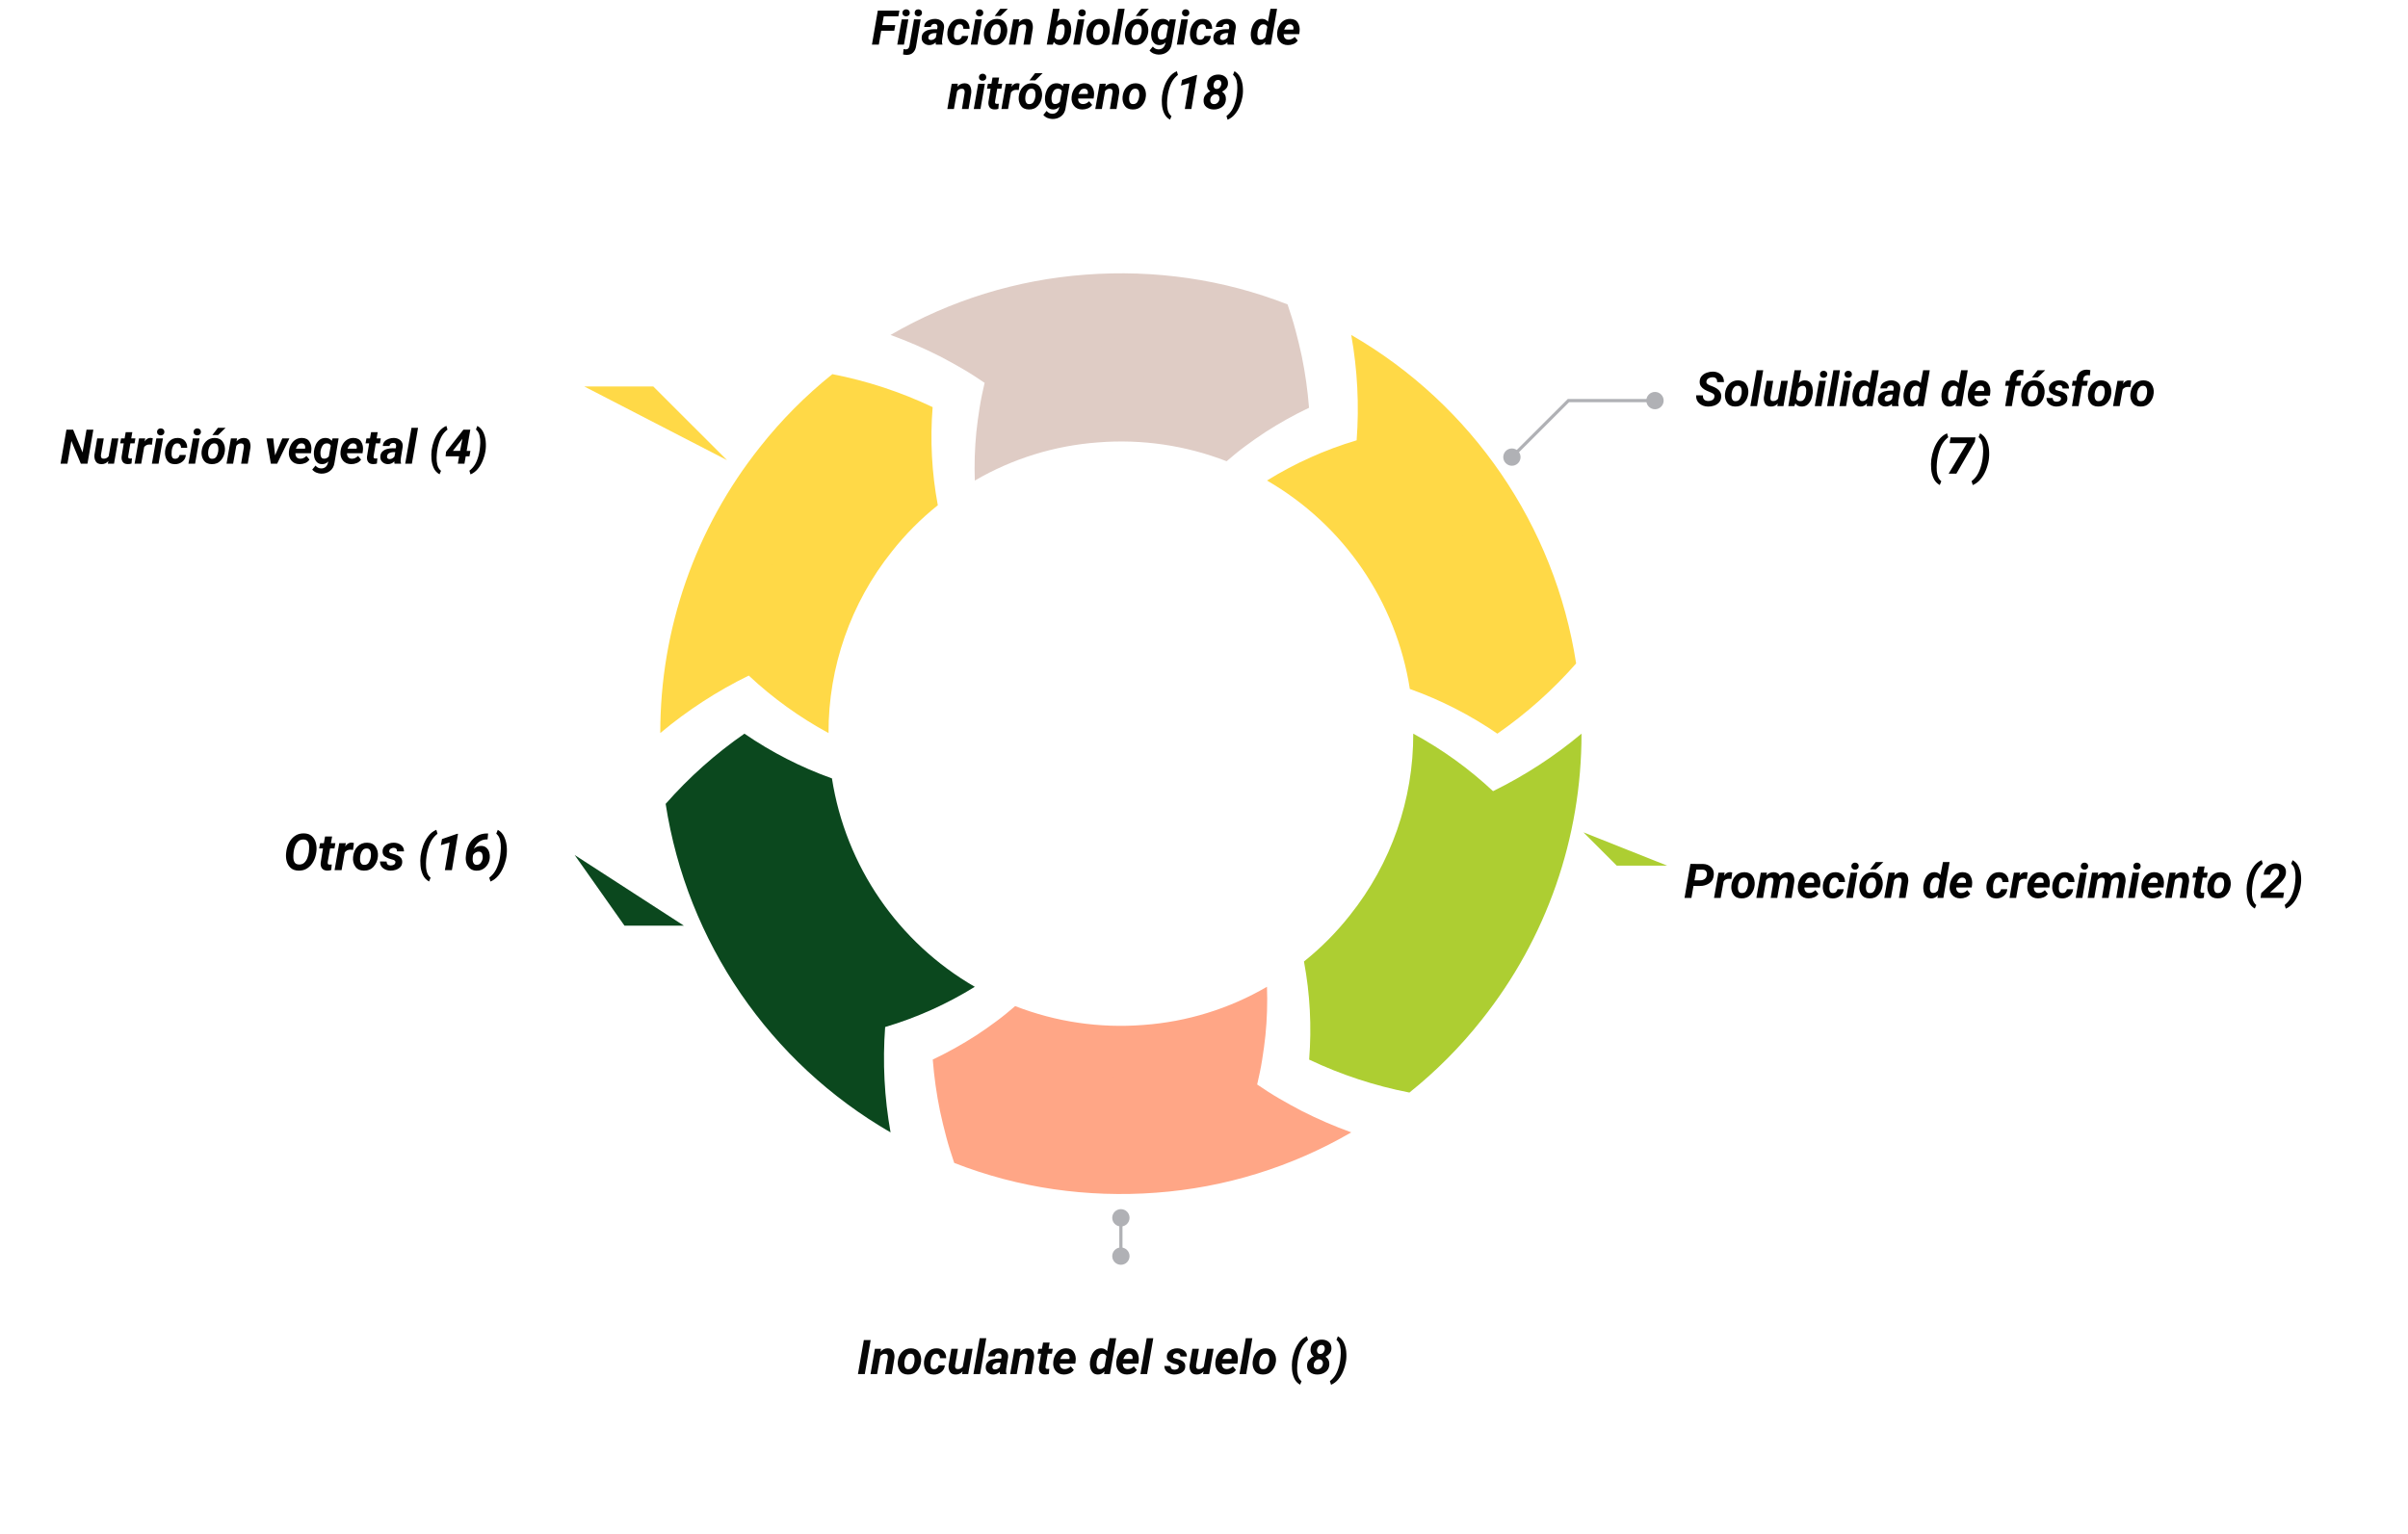
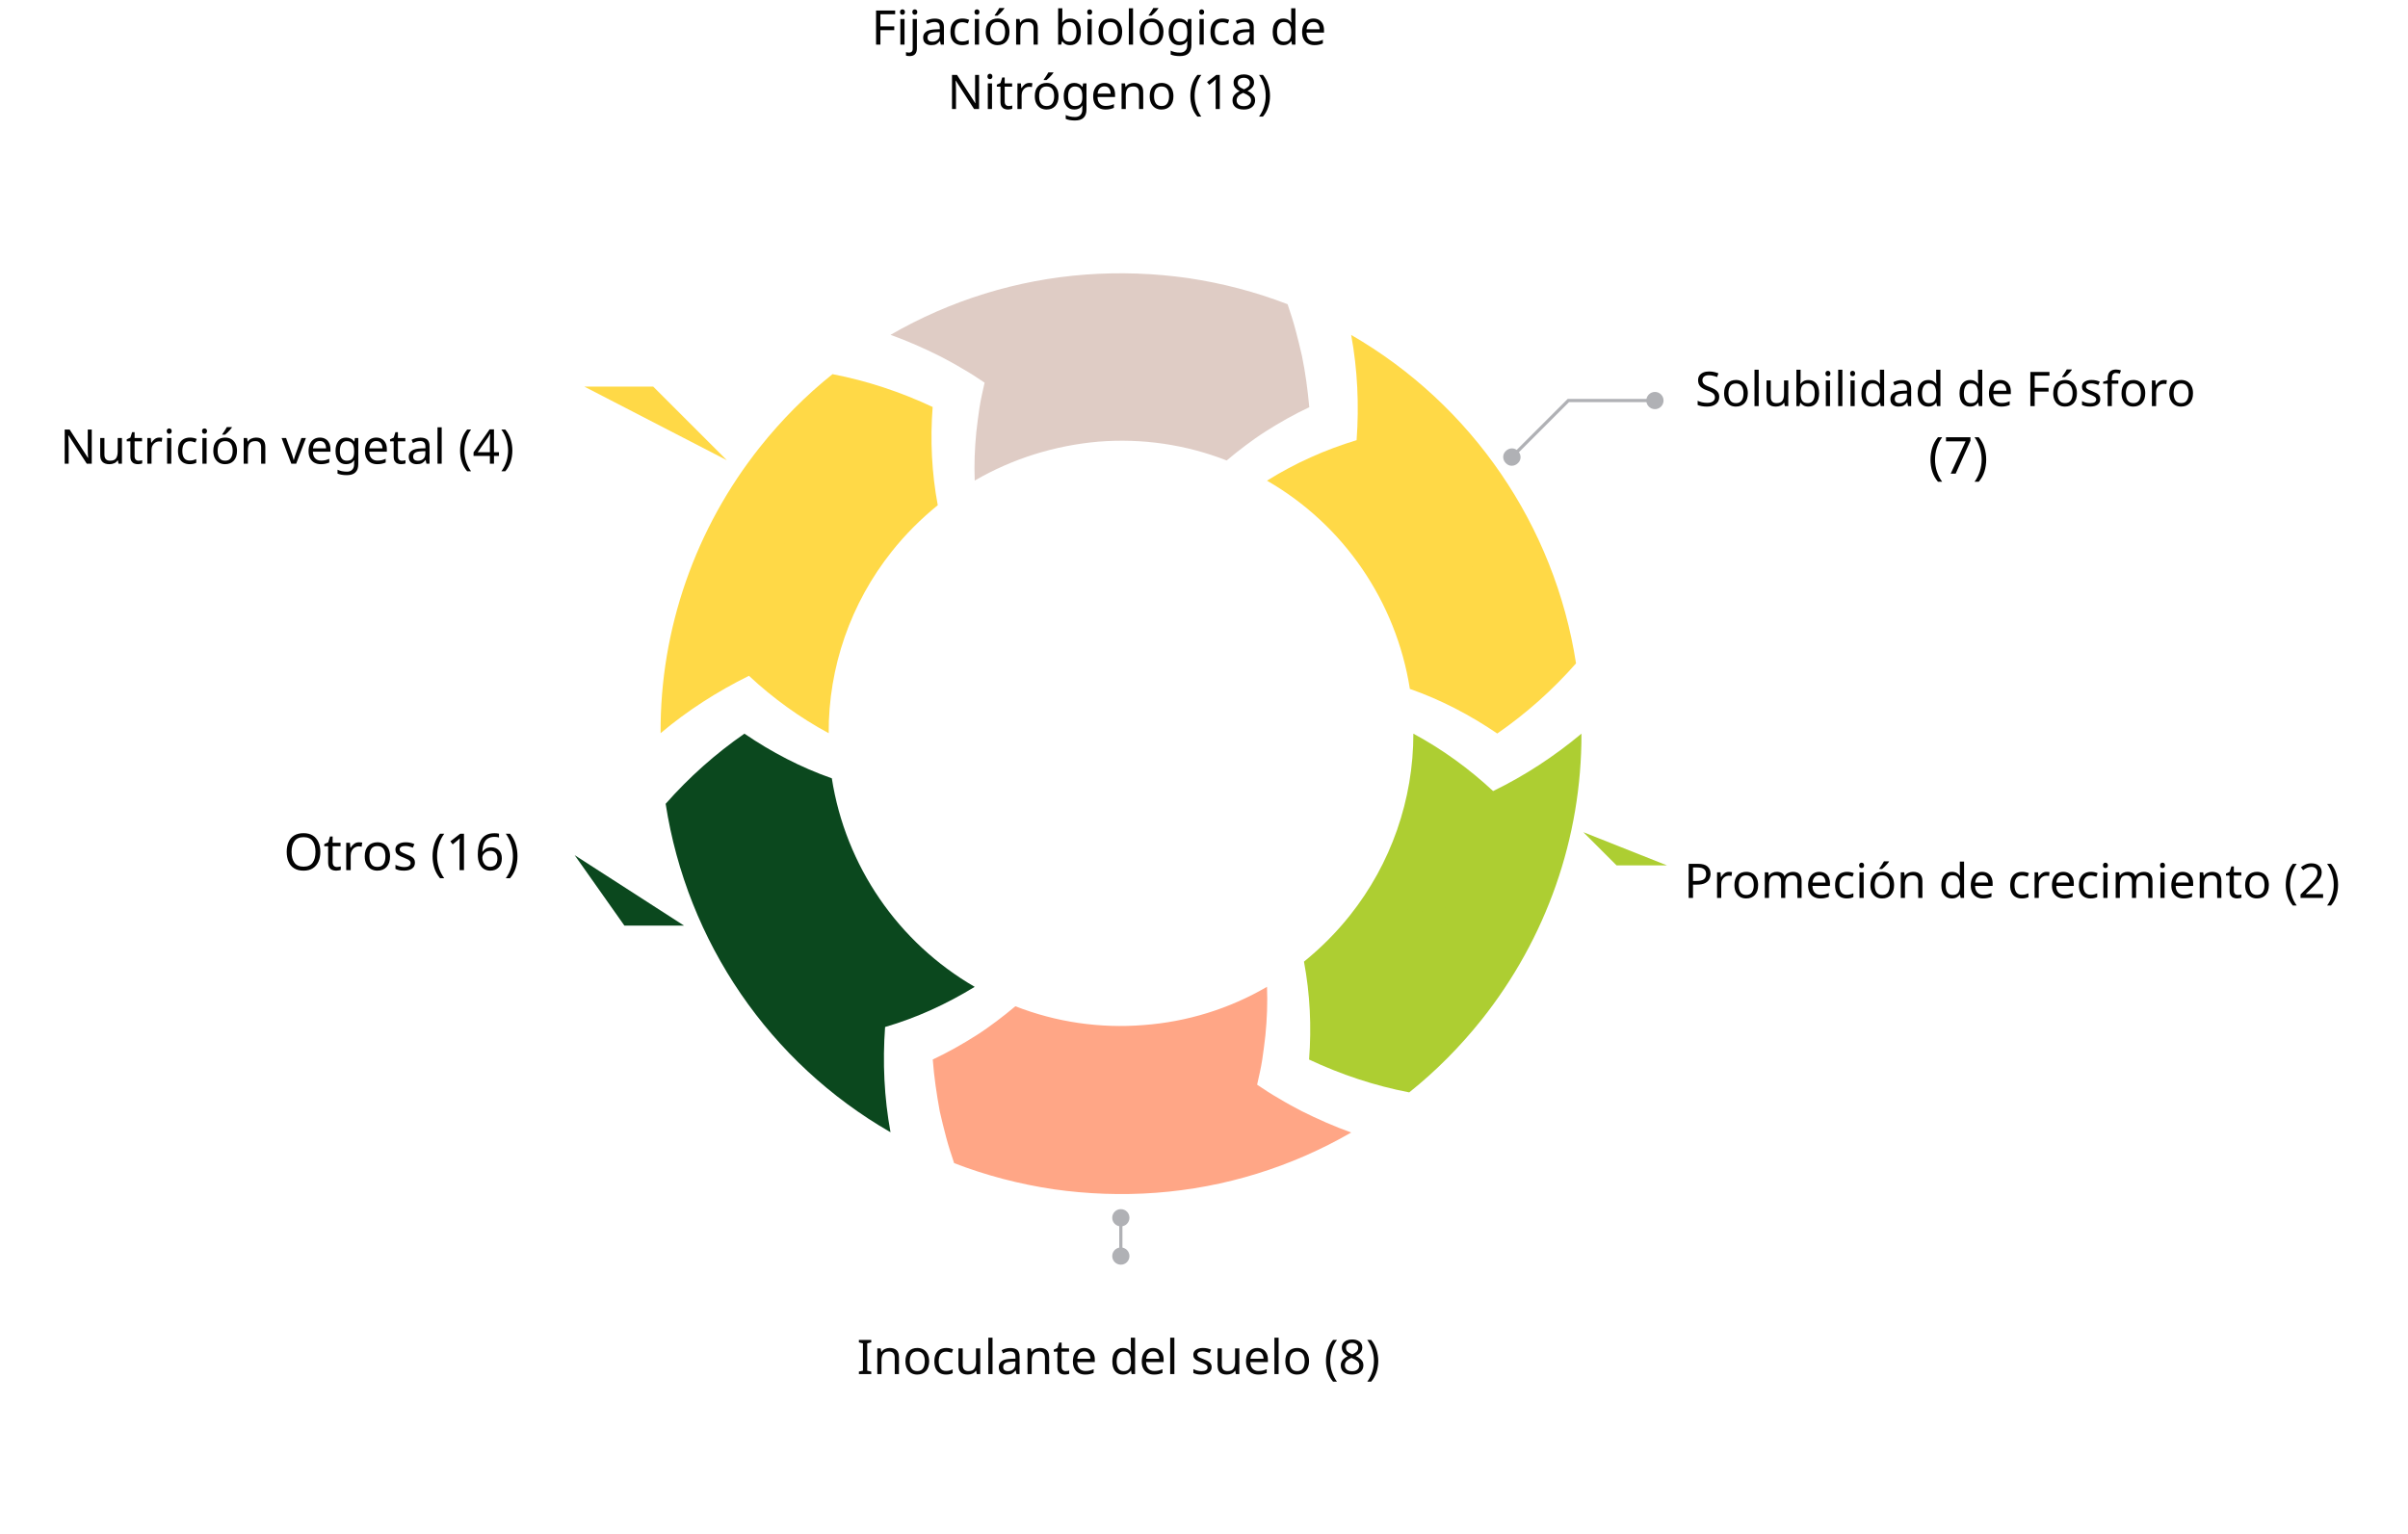
- <svg xmlns="http://www.w3.org/2000/svg" width="755" height="480.934" viewBox="0 0 755 480.934">
+ <svg xmlns="http://www.w3.org/2000/svg" version="1.1" id="Capa_1" x="0px" y="0px" viewBox="0 0 755 480.9" style="enable-background:new 0 0 755 480.9;" xml:space="preserve">
+   <style type="text/css">
+ 	.st0{fill:#FFD947;}
+ 	.st1{fill:none;}
+ 	.st2{fill:#020202;}
+ 	.st3{font-family:'Roboto-BoldItalic';}
+ 	.st4{font-size:15px;}
+ 	.st5{font-size:16px;}
+ 	.st6{fill:none;stroke:#B0B1B5;stroke-miterlimit:10;}
+ 	.st7{fill:#B0B1B5;}
+ 	.st8{fill:#ADCE32;}
+ 	.st9{fill:#FFA686;}
+ 	.st10{fill:#070707;}
+ 	.st11{fill:#0B481E;}
+ 	.st12{fill:#DFCCC5;}
+ </style>
  <g id="img67" transform="translate(0 -2)">
    <g id="OBJECTS" transform="translate(0 0)">
-       <g id="Grupo_1084146" data-name="Grupo 1084146">
-         <g id="Grupo_1084145" data-name="Grupo 1084145">
-           <g id="Grupo_1084105" data-name="Grupo 1084105" transform="translate(397.247 107.044)">
-             <g id="Grupo_1084100" data-name="Grupo 1084100">
-               <g id="Grupo_1084099" data-name="Grupo 1084099">
-                 <g id="Grupo_1084096" data-name="Grupo 1084096">
-                   <g id="Grupo_1084095" data-name="Grupo 1084095">
-                     <path id="Trazado_717085" data-name="Trazado 717085" d="M413.11,197.49a116.114,116.114,0,0,1,28.112-12.62,131.9,131.9,0,0,0-1.695-33.04,144.455,144.455,0,0,1,70.515,103.026,136.083,136.083,0,0,1-24.7,22.019A119.5,119.5,0,0,0,457.9,262.848,91.8,91.8,0,0,0,413.11,197.49Z" transform="translate(-413.11 -151.83)" fill="#ffd947" />
+       <g id="Grupo_1084146">
+         <g id="Grupo_1084145">
+           <g id="Grupo_1084105" transform="translate(397.247 107.044)">
+             <g id="Grupo_1084100">
+               <g id="Grupo_1084099">
+                 <g id="Grupo_1084096">
+                   <g id="Grupo_1084095">
+                     <path id="Trazado_717085" class="st0" d="M0,45.7C8.8,40.2,18.2,36,28.1,33c0.8-11,0.3-22.1-1.7-33           c37.9,21.9,63.8,59.8,70.5,103c-7.3,8.3-15.6,15.7-24.7,22c-8.5-5.8-17.7-10.6-27.4-14C40.5,83.6,24,59.5,0,45.7z" />
                  </g>
-                   <path id="Trazado_717086" data-name="Trazado 717086" d="M473.46,207.371l-5.3,3.858,2.031,6.238a.816.816,0,0,1-.3.913.818.818,0,0,1-.961,0l-5.3-3.858-5.3,3.858a.831.831,0,0,1-.961,0,.816.816,0,0,1-.3-.913l2.031-6.238-5.3-3.858a.816.816,0,0,1,.481-1.478h6.562l2.031-6.238a.823.823,0,0,1,1.562,0l2.031,6.238h6.562a.815.815,0,0,1,.781.565A.924.924,0,0,1,473.46,207.371Z" transform="translate(-404.964 -142.289)" fill="#ffd947" />
+                   <path id="Trazado_717086" class="st0" d="M68.5,65.1l-5.3,3.9l2,6.2c0.1,0.3,0,0.7-0.3,0.9c-0.3,0.2-0.7,0.2-1,0l-5.3-3.9          l-5.3,3.9c-0.3,0.2-0.7,0.2-1,0c-0.3-0.2-0.4-0.6-0.3-0.9l2-6.2l-5.3-3.9c-0.4-0.3-0.4-0.8-0.2-1.1c0.2-0.2,0.4-0.3,0.7-0.3          h6.6l2-6.2c0.1-0.4,0.6-0.7,1-0.5c0.2,0.1,0.4,0.3,0.5,0.5l2,6.2h6.6c0.4,0,0.7,0.2,0.8,0.6C68.9,64.5,68.8,64.9,68.5,65.1z          " />
                </g>
-                 <g id="Grupo_1084098" data-name="Grupo 1084098" transform="translate(130.765 6.312)">
-                   <g id="Grupo_1084097" data-name="Grupo 1084097">
-                     <rect id="Rectángulo_361681" data-name="Rectángulo 361681" width="174.886" height="59.577" transform="translate(0 5.406)" fill="none" />
+                 <g id="Grupo_1084098" transform="translate(130.765 6.312)">
+                   <g id="Grupo_1084097">
+                     <rect id="Rectángulo_361681" x="0" y="5.4" class="st1" width="174.9" height="59.6" />
                    <g id="Grupo" transform="translate(3.499)">
-                       <text id="Solubilidad_de_fósforo_" data-name="Solubilidad de fósforo " transform="translate(0 16)" fill="#020202" font-size="15" font-family="Roboto-BoldItalic, Roboto" font-weight="700" font-style="italic">
-                         <tspan x="0" y="0">Solubilidad de fósforo </tspan>
-                       </text>
-                       <text id="_7_" data-name="(7)" transform="translate(73.131 37.192)" fill="#020202" font-size="16" font-family="Roboto-BoldItalic, Roboto" font-weight="700" font-style="italic">
-                         <tspan x="0" y="0">(7)</tspan>
-                       </text>
+                       <text transform="matrix(1 0 0 1 -2.167187e-05 16)" class="st2 st3 st4">Solubilidad de Fósforo</text>
+                       <text transform="matrix(1 0 0 1 73.131 37.192)" class="st2 st3 st5">(7)</text>
                    </g>
                  </g>
                </g>
              </g>
            </g>
-             <g id="Grupo_1084104" data-name="Grupo 1084104" transform="translate(74.084 17.872)">
-               <g id="Grupo_1084103" data-name="Grupo 1084103">
-                 <path id="Trazado_717087" data-name="Trazado 717087" d="M477,186.676l17.728-17.716h27.139" transform="translate(-474.296 -166.244)" fill="none" stroke="#b0b1b5" stroke-miterlimit="10" stroke-width="1" />
-                 <g id="Grupo_1084101" data-name="Grupo 1084101" transform="translate(0 17.728)">
-                   <path id="Trazado_717088" data-name="Trazado 717088" d="M479.377,186.077a2.711,2.711,0,1,1,0-3.834A2.713,2.713,0,0,1,479.377,186.077Z" transform="translate(-474.75 -181.45)" fill="#b0b1b5" />
+             <g id="Grupo_1084104" transform="translate(74.084 17.872)">
+               <g id="Grupo_1084103">
+                 <path id="Trazado_717087" class="st6" d="M2.7,20.4L20.4,2.7h27.1" />
+                 <g id="Grupo_1084101" transform="translate(0 17.728)">
+                   <path id="Trazado_717088" class="st7" d="M4.6,4.6c-1.1,1.1-2.8,1.1-3.8,0c-1.1-1.1-1.1-2.8,0-3.8c1.1-1.1,2.8-1.1,3.8,0          C5.7,1.9,5.7,3.6,4.6,4.6z" />
                </g>
-                 <g id="Grupo_1084102" data-name="Grupo 1084102" transform="translate(44.854)">
-                   <ellipse id="Elipse_5292" data-name="Elipse 5292" cx="2.716" cy="2.716" rx="2.716" ry="2.716" fill="#b0b1b5" />
+                 <g id="Grupo_1084102" transform="translate(44.854)">
+                   <ellipse id="Elipse_5292" class="st7" cx="2.7" cy="2.7" rx="2.7" ry="2.7" />
                </g>
              </g>
            </g>
          </g>
-           <g id="Grupo_1084113" data-name="Grupo 1084113" transform="translate(408.845 232.088)">
-             <g id="Grupo_1084112" data-name="Grupo 1084112">
-               <g id="Grupo_1084111" data-name="Grupo 1084111">
-                 <g id="Grupo_1084108" data-name="Grupo 1084108">
-                   <g id="Grupo_1084106" data-name="Grupo 1084106">
-                     <path id="Trazado_717089" data-name="Trazado 717089" d="M457.026,255.87A120.47,120.47,0,0,1,482.037,273.9a137.061,137.061,0,0,0,27.74-18.028A143.645,143.645,0,0,1,478.491,345.6a141.866,141.866,0,0,1-22.668,22.824,132.054,132.054,0,0,1-31.441-10.336,116.356,116.356,0,0,0-1.623-30.768,89.639,89.639,0,0,0,14.423-14.531,90.763,90.763,0,0,0,19.843-56.921Z" transform="translate(-422.76 -255.87)" fill="#adce32" />
+           <g id="Grupo_1084113" transform="translate(408.845 232.088)">
+             <g id="Grupo_1084112">
+               <g id="Grupo_1084111">
+                 <g id="Grupo_1084108">
+                   <g id="Grupo_1084106">
+                     <path id="Trazado_717089" class="st8" d="M34.3,0c9.1,4.9,17.5,11,25,18C69.2,13.2,78.5,7.1,87,0           c0.1,32.6-11,64.2-31.3,89.7c-6.7,8.4-14.3,16.1-22.7,22.8c-10.9-2.1-21.4-5.6-31.4-10.3C2.4,91.9,1.9,81.6,0,71.5           c5.3-4.3,10.2-9.2,14.4-14.5C27.3,40.8,34.3,20.7,34.3,0L34.3,0z" />
                  </g>
-                   <g id="Grupo_1084107" data-name="Grupo 1084107" transform="translate(31.778 51.164)">
-                     <path id="Trazado_717090" data-name="Trazado 717090" d="M464.952,311.786l-4.159-4.147a8.043,8.043,0,0,1-2.4,2.4l4.147,4.146a1.7,1.7,0,0,0,2.416-2.4Z" transform="translate(-447.345 -296.583)" fill="#adce32" />
-                     <path id="Trazado_717091" data-name="Trazado 717091" d="M462.781,305.231a6.791,6.791,0,1,0-6.791,6.791A6.791,6.791,0,0,0,462.781,305.231Zm-6.791,5.084a5.09,5.09,0,1,1,5.1-5.084A5.1,5.1,0,0,1,455.991,310.315Z" transform="translate(-449.2 -298.44)" fill="#adce32" />
-                     <path id="Trazado_717092" data-name="Trazado 717092" d="M451.56,304.754h1.13a2.829,2.829,0,0,1,2.824-2.824V300.8A3.95,3.95,0,0,0,451.56,304.754Z" transform="translate(-448.724 -297.964)" fill="#adce32" />
+                   <g id="Grupo_1084107" transform="translate(31.778 51.164)">
+                     <path id="Trazado_717090" class="st8" d="M17.6,15.2l-4.2-4.1c-0.6,1-1.4,1.8-2.4,2.4l4.1,4.1c0.7,0.7,1.7,0.7,2.4,0           S18.3,15.9,17.6,15.2L17.6,15.2z" />
+                     <path id="Trazado_717091" class="st8" d="M13.6,6.8c0-3.8-3-6.8-6.8-6.8S0,3,0,6.8s3,6.8,6.8,6.8h0           C10.5,13.6,13.6,10.5,13.6,6.8z M6.8,11.9c-2.8,0-5.1-2.3-5.1-5.1S4,1.7,6.8,1.7c2.8,0,5.1,2.3,5.1,5.1           C11.9,9.6,9.6,11.9,6.8,11.9L6.8,11.9z" />
+                     <path id="Trazado_717092" class="st8" d="M2.8,6.8H4C4,5.2,5.2,4,6.8,4V2.8C4.6,2.8,2.8,4.6,2.8,6.8           C2.8,6.8,2.8,6.8,2.8,6.8z" />
                  </g>
                </g>
-                 <g id="Grupo_1084110" data-name="Grupo 1084110" transform="translate(119.163 35.521)">
-                   <g id="Grupo_1084109" data-name="Grupo 1084109">
-                     <rect id="Rectángulo_361682" data-name="Rectángulo 361682" width="226.988" height="59.577" transform="translate(0.004 5.403)" fill="none" />
-                     <text id="Promeción_de_crecimiento_2_" data-name="Promeción de crecimiento (2)" transform="translate(0 16)" fill="#020202" font-size="15" font-family="Roboto-BoldItalic, Roboto" font-weight="700" font-style="italic">
-                       <tspan x="0" y="0">Promeción de crecimiento (2)</tspan>
-                     </text>
+                 <g id="Grupo_1084110" transform="translate(119.163 35.521)">
+                   <g id="Grupo_1084109">
+                     <rect id="Rectángulo_361682" x="0" y="5.4" class="st1" width="227" height="59.6" />
+                     <text transform="matrix(1 0 0 1 -7.394531e-06 16)" class="st2 st3 st4">Promeción de crecimiento (2)</text>
                  </g>
                </g>
              </g>
-               <path id="Trazado_717093" data-name="Trazado 717093" d="M495.67,281.62,506.1,292.052h15.8" transform="translate(-408.041 -250.671)" fill="#adce32" />
+               <path id="Trazado_717093" class="st8" d="M87.6,30.9l10.4,10.4h15.8" />
            </g>
          </g>
-           <g id="Grupo_1084124" data-name="Grupo 1084124" transform="translate(242.288 311.473)">
-             <g id="Grupo_1084119" data-name="Grupo 1084119">
-               <g id="Grupo_1084118" data-name="Grupo 1084118">
-                 <g id="Grupo_1084115" data-name="Grupo 1084115" transform="translate(50.167)">
-                   <g id="Grupo_1084114" data-name="Grupo 1084114">
-                     <path id="Trazado_717094" data-name="Trazado 717094" d="M430.712,321.92a113.4,113.4,0,0,1-.481,15.192q-.4,3.786-1.034,7.7c-.409,2.632-.962,5.132-1.562,7.752,2.187,1.478,4.5,3,6.815,4.339,2.332,1.358,4.723,2.692,7.211,3.978a138.083,138.083,0,0,0,15.48,6.695,142.506,142.506,0,0,1-61.2,18.918,147.358,147.358,0,0,1-32.126-1.094,141.257,141.257,0,0,1-31.165-8.245c-.913-2.74-1.779-5.372-2.5-8.149q-1.1-4.11-1.959-8.125a131.6,131.6,0,0,1-2.272-16.141,121.2,121.2,0,0,0,13.689-7.632q3.263-2.145,6.286-4.4c2.007-1.466,4-3.137,5.865-4.735a91.168,91.168,0,0,0,40.215,5.913,89.711,89.711,0,0,0,38.737-11.971Z" transform="translate(-325.92 -321.92)" fill="#ffa686" />
+           <g id="Grupo_1084124" transform="translate(242.288 311.473)">
+             <g id="Grupo_1084119">
+               <g id="Grupo_1084118">
+                 <g id="Grupo_1084115" transform="translate(50.167)">
+                   <g id="Grupo_1084114">
+                     <path id="Trazado_717094" class="st9" d="M104.8,0c0.2,5.1,0,10.1-0.5,15.2c-0.3,2.5-0.6,5.1-1,7.7c-0.4,2.6-1,5.1-1.6,7.8           c2.2,1.5,4.5,3,6.8,4.3c2.3,1.4,4.7,2.7,7.2,4c5,2.5,10.2,4.8,15.5,6.7C112.5,56.5,91.6,63,70,64.6           c-10.7,0.8-21.5,0.4-32.1-1.1c-10.7-1.6-21.1-4.3-31.2-8.2c-0.9-2.7-1.8-5.4-2.5-8.1c-0.7-2.7-1.4-5.4-2-8.1           C1.2,33.6,0.4,28.2,0,22.8c4.7-2.2,9.3-4.8,13.7-7.6c2.2-1.4,4.3-2.9,6.3-4.4c2-1.5,4-3.1,5.9-4.7c12.8,5,26.5,7,40.2,5.9           C79.7,11,93,6.9,104.8,0L104.8,0z" />
                  </g>
-                   <path id="Trazado_717095" data-name="Trazado 717095" d="M379.371,351.82a4.3,4.3,0,1,0-4.639,0,5.513,5.513,0,0,0-5.012,5.481v4.459l.012.072.313.1a25.13,25.13,0,0,0,7.488,1.2,15.4,15.4,0,0,0,6.538-1.226l.288-.144h.036V357.3A5.542,5.542,0,0,0,379.371,351.82Z" transform="translate(-317.077 -317.483)" fill="#ffa686" />
+                   <path id="Trazado_717095" class="st9" d="M62.3,34.3c2-1.3,2.6-3.9,1.3-5.9c-1.3-2-3.9-2.6-5.9-1.3S55.1,31,56.4,33          c0.3,0.5,0.8,1,1.3,1.3c-2.8,0.3-5,2.6-5,5.5v4.5l0,0.1l0.3,0.1c2.4,0.8,4.9,1.2,7.5,1.2c2.2,0.1,4.5-0.3,6.5-1.2l0.3-0.1h0          v-4.5C67.3,37,65.1,34.6,62.3,34.3z" />
                </g>
-                 <g id="Grupo_1084117" data-name="Grupo 1084117" transform="translate(0 105.458)">
-                   <g id="Grupo_1084116" data-name="Grupo 1084116">
-                     <rect id="Rectángulo_361683" data-name="Rectángulo 361683" width="231.856" height="60.599" transform="translate(0 5.404)" fill="none" />
-                     <text id="Inoculante_del_suelo_8_" data-name="Inoculante del suelo (8)" transform="translate(26.415 16)" fill="#070707" font-size="15" font-family="Roboto-BoldItalic, Roboto" font-weight="700" font-style="italic">
-                       <tspan x="0" y="0">Inoculante del suelo (8)</tspan>
-                     </text>
+                 <g id="Grupo_1084117" transform="translate(0 105.458)">
+                   <g id="Grupo_1084116">
+                     <rect id="Rectángulo_361683" x="0" y="5.4" class="st1" width="231.9" height="60.6" />
+                     <text transform="matrix(1 0 0 1 26.415 16)" class="st10 st3 st4">Inoculante del suelo (8)</text>
                  </g>
                </g>
              </g>
            </g>
-             <g id="Grupo_1084123" data-name="Grupo 1084123" transform="translate(106.439 69.733)">
-               <g id="Grupo_1084122" data-name="Grupo 1084122">
-                 <line id="Línea_286" data-name="Línea 286" y2="12.019" transform="translate(2.716 2.716)" fill="none" stroke="#b0b1b5" stroke-miterlimit="10" stroke-width="1" />
-                 <g id="Grupo_1084120" data-name="Grupo 1084120">
-                   <path id="Trazado_717096" data-name="Trazado 717096" d="M372.74,382.656a2.716,2.716,0,1,1,2.716,2.716A2.713,2.713,0,0,1,372.74,382.656Z" transform="translate(-372.74 -379.94)" fill="#b0b1b5" />
+             <g id="Grupo_1084123" transform="translate(106.439 69.733)">
+               <g id="Grupo_1084122">
+                 <line id="Línea_286" class="st6" x1="2.7" y1="2.7" x2="2.7" y2="14.7" />
+                 <g id="Grupo_1084120">
+                   <path id="Trazado_717096" class="st7" d="M0,2.7C0,1.2,1.2,0,2.7,0s2.7,1.2,2.7,2.7S4.2,5.4,2.7,5.4C1.2,5.4,0,4.2,0,2.7          C0,2.7,0,2.7,0,2.7z" />
                </g>
-                 <g id="Grupo_1084121" data-name="Grupo 1084121" transform="translate(0 12.019)">
-                   <ellipse id="Elipse_5293" data-name="Elipse 5293" cx="2.716" cy="2.716" rx="2.716" ry="2.716" fill="#b0b1b5" />
+                 <g id="Grupo_1084121" transform="translate(0 12.019)">
+                   <ellipse id="Elipse_5293" class="st7" cx="2.7" cy="2.7" rx="2.7" ry="2.7" />
                </g>
              </g>
            </g>
          </g>
-           <g id="Grupo_1084129" data-name="Grupo 1084129" transform="translate(180.175 232.088)">
-             <g id="Grupo_1084128" data-name="Grupo 1084128">
-               <g id="Grupo_1084127" data-name="Grupo 1084127" transform="translate(28.533)">
-                 <g id="Grupo_1084126" data-name="Grupo 1084126">
-                   <g id="Grupo_1084125" data-name="Grupo 1084125">
-                     <path id="Trazado_717097" data-name="Trazado 717097" d="M353.172,335.255a116.115,116.115,0,0,1-28.112,12.62,131.9,131.9,0,0,0,1.695,33.04A144.455,144.455,0,0,1,256.24,277.889a136.089,136.089,0,0,1,24.7-22.019A119.5,119.5,0,0,0,308.378,269.9a91.8,91.8,0,0,0,44.794,65.359Z" transform="translate(-256.24 -255.87)" fill="#0b481e" />
+           <g id="Grupo_1084129" transform="translate(180.175 232.088)">
+             <g id="Grupo_1084128">
+               <g id="Grupo_1084127" transform="translate(28.533)">
+                 <g id="Grupo_1084126">
+                   <g id="Grupo_1084125">
+                     <path id="Trazado_717097" class="st11" d="M96.9,79.4c-8.8,5.4-18.2,9.7-28.1,12.6c-0.8,11-0.3,22.1,1.7,33           C32.6,103.2,6.7,65.3,0,22C7.3,13.7,15.6,6.3,24.7,0c8.5,5.8,17.7,10.6,27.4,14C56.4,41.5,72.9,65.5,96.9,79.4L96.9,79.4z" />
                  </g>
-                   <path id="Trazado_717098" data-name="Trazado 717098" d="M289.135,298.71a5.447,5.447,0,0,0-5.445,5.445c0,5.445,5.445,11.983,5.445,11.983s5.445-6.538,5.445-11.983A5.447,5.447,0,0,0,289.135,298.71Zm0,8.786a3.341,3.341,0,1,1,3.341-3.341A3.342,3.342,0,0,1,289.135,307.5Zm-2.115-3.329a2.115,2.115,0,1,0,2.115-2.115A2.118,2.118,0,0,0,287.019,304.167Z" transform="translate(-250.698 -247.221)" fill="#0b481e" />
+                   <path id="Trazado_717098" class="st11" d="M38.4,51.5c-3,0-5.4,2.4-5.4,5.4c0,5.4,5.4,12,5.4,12s5.4-6.5,5.4-12          C43.9,53.9,41.4,51.5,38.4,51.5z M38.4,60.3c-1.8,0-3.3-1.5-3.3-3.3s1.5-3.3,3.3-3.3s3.3,1.5,3.3,3.3          C41.8,58.8,40.3,60.3,38.4,60.3C38.4,60.3,38.4,60.3,38.4,60.3L38.4,60.3z M36.3,56.9c0,1.2,0.9,2.1,2.1,2.1          c1.2,0,2.1-0.9,2.1-2.1c0-1.2-0.9-2.1-2.1-2.1c0,0,0,0,0,0C37.3,54.8,36.3,55.8,36.3,56.9L36.3,56.9z" />
                </g>
              </g>
-               <path id="Trazado_717099" data-name="Trazado 717099" d="M266.754,309.693H248.124L232.5,287.53" transform="translate(-232.5 -249.478)" fill="#0b481e" />
+               <path id="Trazado_717099" class="st11" d="M34.3,60.2H15.6L0,38.1" />
            </g>
          </g>
-           <g id="Grupo_1084137" data-name="Grupo 1084137" transform="translate(0 119.34)">
-             <g id="Grupo_1084136" data-name="Grupo 1084136">
-               <g id="Grupo_1084135" data-name="Grupo 1084135">
-                 <g id="Grupo_1084132" data-name="Grupo 1084132" transform="translate(207.025)">
-                   <g id="Grupo_1084130" data-name="Grupo 1084130">
-                     <path id="Trazado_717100" data-name="Trazado 717100" d="M307.591,274.617a120.468,120.468,0,0,1-25.011-18.028,137.063,137.063,0,0,0-27.74,18.028,143.644,143.644,0,0,1,31.285-89.733,141.869,141.869,0,0,1,22.667-22.824A132.053,132.053,0,0,1,340.234,172.4a116.355,116.355,0,0,0,1.623,30.768A89.64,89.64,0,0,0,327.434,217.7a90.763,90.763,0,0,0-19.843,56.921Z" transform="translate(-254.84 -162.06)" fill="#ffd947" />
+           <g id="Grupo_1084137" transform="translate(0 119.34)">
+             <g id="Grupo_1084136">
+               <g id="Grupo_1084135">
+                 <g id="Grupo_1084132" transform="translate(207.025)">
+                   <g id="Grupo_1084130">
+                     <path id="Trazado_717100" class="st0" d="M52.8,112.6c-9.1-4.9-17.5-11-25-18c-9.9,4.9-19.3,10.9-27.7,18           C-0.1,80,11,48.3,31.3,22.8C38,14.4,45.6,6.7,54,0c10.9,2.1,21.4,5.6,31.4,10.3C84.6,20.6,85.1,31,87,41.1           c-5.3,4.3-10.2,9.2-14.4,14.5C59.7,71.8,52.7,91.9,52.8,112.6L52.8,112.6z" />
                  </g>
-                   <g id="Grupo_1084131" data-name="Grupo 1084131" transform="translate(32.535 46.2)">
-                     <path id="Trazado_717101" data-name="Trazado 717101" d="M292.81,210.03l-2.716-2.38-7.764,6.658a1.558,1.558,0,0,0,1.082.421h18.8a1.638,1.638,0,0,0,1.082-.421l-7.764-6.658Z" transform="translate(-281.825 -199.057)" fill="#ffd947" />
-                     <path id="Trazado_717102" data-name="Trazado 717102" d="M303.291,200.921a1.558,1.558,0,0,0-1.082-.421h-18.8a1.59,1.59,0,0,0-1.082.433l10.48,8.978Z" transform="translate(-281.825 -200.5)" fill="#ffd947" />
-                     <path id="Trazado_717103" data-name="Trazado 717103" d="M281.91,201.64v13.028l7.584-6.442Z" transform="translate(-281.91 -200.27)" fill="#ffd947" />
-                     <path id="Trazado_717104" data-name="Trazado 717104" d="M293.88,208.226l7.572,6.442V201.64Z" transform="translate(-279.493 -200.27)" fill="#ffd947" />
+                   <g id="Grupo_1084131" transform="translate(32.535 46.2)">
+                     <path id="Trazado_717101" class="st0" d="M11,11L8.3,8.6l-7.8,6.7c0.3,0.3,0.7,0.4,1.1,0.4h18.8c0.4,0,0.8-0.2,1.1-0.4           l-7.8-6.7L11,11z" />
+                     <path id="Trazado_717102" class="st0" d="M21.5,0.4C21.2,0.1,20.8,0,20.4,0H1.6C1.2,0,0.8,0.2,0.5,0.4l10.5,9L21.5,0.4z" />
+                     <path id="Trazado_717103" class="st0" d="M0,1.4v13L7.6,8L0,1.4z" />
+                     <path id="Trazado_717104" class="st0" d="M14.4,8l7.6,6.4v-13L14.4,8z" />
                  </g>
                </g>
-                 <g id="Grupo_1084134" data-name="Grupo 1084134" transform="translate(0 12.082)">
-                   <g id="Grupo_1084133" data-name="Grupo 1084133">
-                     <rect id="Rectángulo_361684" data-name="Rectángulo 361684" width="174.886" height="67.69" transform="translate(0 5.405)" fill="none" />
-                     <text id="Nutrición_vegetal_4_" data-name="Nutrición vegetal (4)" transform="translate(18.83 16)" fill="#020202" font-size="15" font-family="Roboto-BoldItalic, Roboto" font-weight="700" font-style="italic">
-                       <tspan x="0" y="0">Nutrición vegetal (4)</tspan>
-                     </text>
+                 <g id="Grupo_1084134" transform="translate(0 12.082)">
+                   <g id="Grupo_1084133">
+                     <rect id="Rectángulo_361684" x="0" y="5.4" class="st1" width="174.9" height="67.7" />
+                     <text transform="matrix(1 0 0 1 18.83 16)" class="st2 st3 st4">Nutrición vegetal (4)</text>
                  </g>
                </g>
-                 <text id="Otros_16_" data-name="Otros (16)" transform="translate(88.922 155.549)" fill="#020202" font-size="16" font-family="Roboto-BoldItalic, Roboto" font-weight="700" font-style="italic">
-                   <tspan x="0" y="0">Otros (16)</tspan>
-                 </text>
+                 <text transform="matrix(1 0 0 1 88.922 155.549)" class="st2 st3 st5">Otros (16)</text>
              </g>
-               <path id="Trazado_717105" data-name="Trazado 717105" d="M279.77,188.382,256.646,165.27H235" transform="translate(-51.821 -161.412)" fill="#ffd947" />
+               <path id="Trazado_717105" class="st0" d="M227.9,27L204.8,3.9h-21.6" />
            </g>
          </g>
-           <g id="Grupo_1084144" data-name="Grupo 1084144" transform="translate(264.006)">
-             <g id="Grupo_1084143" data-name="Grupo 1084143">
-               <g id="Grupo_1084142" data-name="Grupo 1084142">
-                 <g id="Grupo_1084139" data-name="Grupo 1084139" transform="translate(15.204 87.71)">
-                   <g id="Grupo_1084138" data-name="Grupo 1084138">
-                     <path id="Trazado_717106" data-name="Trazado 717106" d="M341.329,200.737a113.4,113.4,0,0,1,.481-15.192q.4-3.786,1.034-7.7c.409-2.632.962-5.132,1.562-7.752-2.187-1.478-4.5-3-6.815-4.339-2.332-1.358-4.723-2.692-7.211-3.978a138.086,138.086,0,0,0-15.48-6.695,142.506,142.506,0,0,1,61.2-18.918,147.36,147.36,0,0,1,32.126,1.094,141.253,141.253,0,0,1,31.165,8.245c.913,2.74,1.779,5.372,2.5,8.149q1.1,4.11,1.959,8.125a131.611,131.611,0,0,1,2.272,16.141,121.205,121.205,0,0,0-13.689,7.632q-3.263,2.145-6.286,4.4c-2.007,1.466-4,3.137-5.865,4.735a91.168,91.168,0,0,0-40.215-5.913,89.711,89.711,0,0,0-38.737,11.971Z" transform="translate(-314.9 -135.743)" fill="#dfccc5" />
+           <g id="Grupo_1084144" transform="translate(264.006)">
+             <g id="Grupo_1084143">
+               <g id="Grupo_1084142">
+                 <g id="Grupo_1084139" transform="translate(15.204 87.71)">
+                   <g id="Grupo_1084138">
+                     <path id="Trazado_717106" class="st12" d="M26.4,65c-0.2-5.1,0-10.1,0.5-15.2c0.3-2.5,0.6-5.1,1-7.7c0.4-2.6,1-5.1,1.6-7.8           c-2.2-1.5-4.5-3-6.8-4.3c-2.3-1.4-4.7-2.7-7.2-4c-5-2.5-10.2-4.8-15.5-6.7C18.7,8.5,39.6,2,61.2,0.4           C71.9-0.4,82.7,0,93.3,1.5c10.7,1.6,21.1,4.3,31.2,8.2c0.9,2.7,1.8,5.4,2.5,8.1c0.7,2.7,1.4,5.4,2,8.1           c1.1,5.3,1.8,10.7,2.3,16.1c-4.7,2.2-9.3,4.8-13.7,7.6c-2.2,1.4-4.3,2.9-6.3,4.4c-2,1.5-4,3.1-5.9,4.7           c-12.8-5-26.5-7-40.2-5.9C51.5,54,38.3,58.1,26.4,65L26.4,65z" />
                  </g>
-                   <path id="Trazado_717107" data-name="Trazado 717107" d="M377.377,152.23a9.267,9.267,0,1,0,9.267,9.267A9.264,9.264,0,0,0,377.377,152.23Zm0,16.213a6.947,6.947,0,1,1,6.947-6.947A6.95,6.95,0,0,1,377.377,168.443Zm5.793-6.947a1.154,1.154,0,0,1-1.154,1.154h-4.639a1.154,1.154,0,0,1-1.154-1.154v-4.639a1.154,1.154,0,1,1,2.308,0v3.473H382A1.159,1.159,0,0,1,383.17,161.5Z" transform="translate(-304.158 -132.415)" fill="#dfccc5" />
+                   <path id="Trazado_717107" class="st12" d="M73.2,19.8c-5.1,0-9.3,4.1-9.3,9.3s4.1,9.3,9.3,9.3s9.3-4.1,9.3-9.3l0,0          C82.5,24,78.3,19.8,73.2,19.8C73.2,19.8,73.2,19.8,73.2,19.8z M73.2,36c-3.8,0-6.9-3.1-6.9-6.9c0-3.8,3.1-6.9,6.9-6.9          c3.8,0,6.9,3.1,6.9,6.9l0,0C80.2,32.9,77.1,36,73.2,36z M79,29.1c0,0.6-0.5,1.2-1.2,1.2h-4.6c-0.6,0-1.2-0.5-1.2-1.2v-4.6          c0-0.6,0.5-1.2,1.2-1.2c0.6,0,1.2,0.5,1.2,1.2v3.5h3.5C78.5,27.9,79,28.4,79,29.1C79,29.1,79,29.1,79,29.1L79,29.1z" />
                </g>
-                 <g id="Grupo_1084141" data-name="Grupo 1084141">
-                   <g id="Grupo_1084140" data-name="Grupo 1084140">
-                     <rect id="Rectángulo_361685" data-name="Rectángulo 361685" width="174.886" height="60.599" transform="translate(0 5.413)" fill="none" />
-                     <g id="Grupo-2" data-name="Grupo" transform="translate(9.223)">
-                       <text id="Fijación_biológica_de_" data-name="Fijación biológica de " transform="translate(0 16)" fill="#020202" font-size="15" font-family="Roboto-BoldItalic, Roboto" font-weight="700" font-style="italic">
-                         <tspan x="0" y="0">Fijación biológica de </tspan>
-                       </text>
-                       <text id="nitrógeno_18_" data-name="nitrógeno (18)" transform="translate(23.81 36.192)" fill="#020202" font-size="15" font-family="Roboto-BoldItalic, Roboto" font-weight="700" font-style="italic">
-                         <tspan x="0" y="0">nitrógeno (18)</tspan>
-                       </text>
+                 <g id="Grupo_1084141">
+                   <g id="Grupo_1084140">
+                     <rect id="Rectángulo_361685" x="0" y="5.4" class="st1" width="174.9" height="60.6" />
+                     <g id="Grupo-2" transform="translate(9.223)">
+                       <text transform="matrix(1 0 0 1 -8.093750e-06 16)" class="st2 st3 st4">Fijación biológica de</text>
+                       <text transform="matrix(1 0 0 1 23.81 36.192)" class="st2 st3 st4">Nitrógeno (18)</text>
                    </g>
                  </g>
                </g>
              </g>
            </g>
          </g>
        </g>
      </g>
    </g>
  </g>
</svg>
